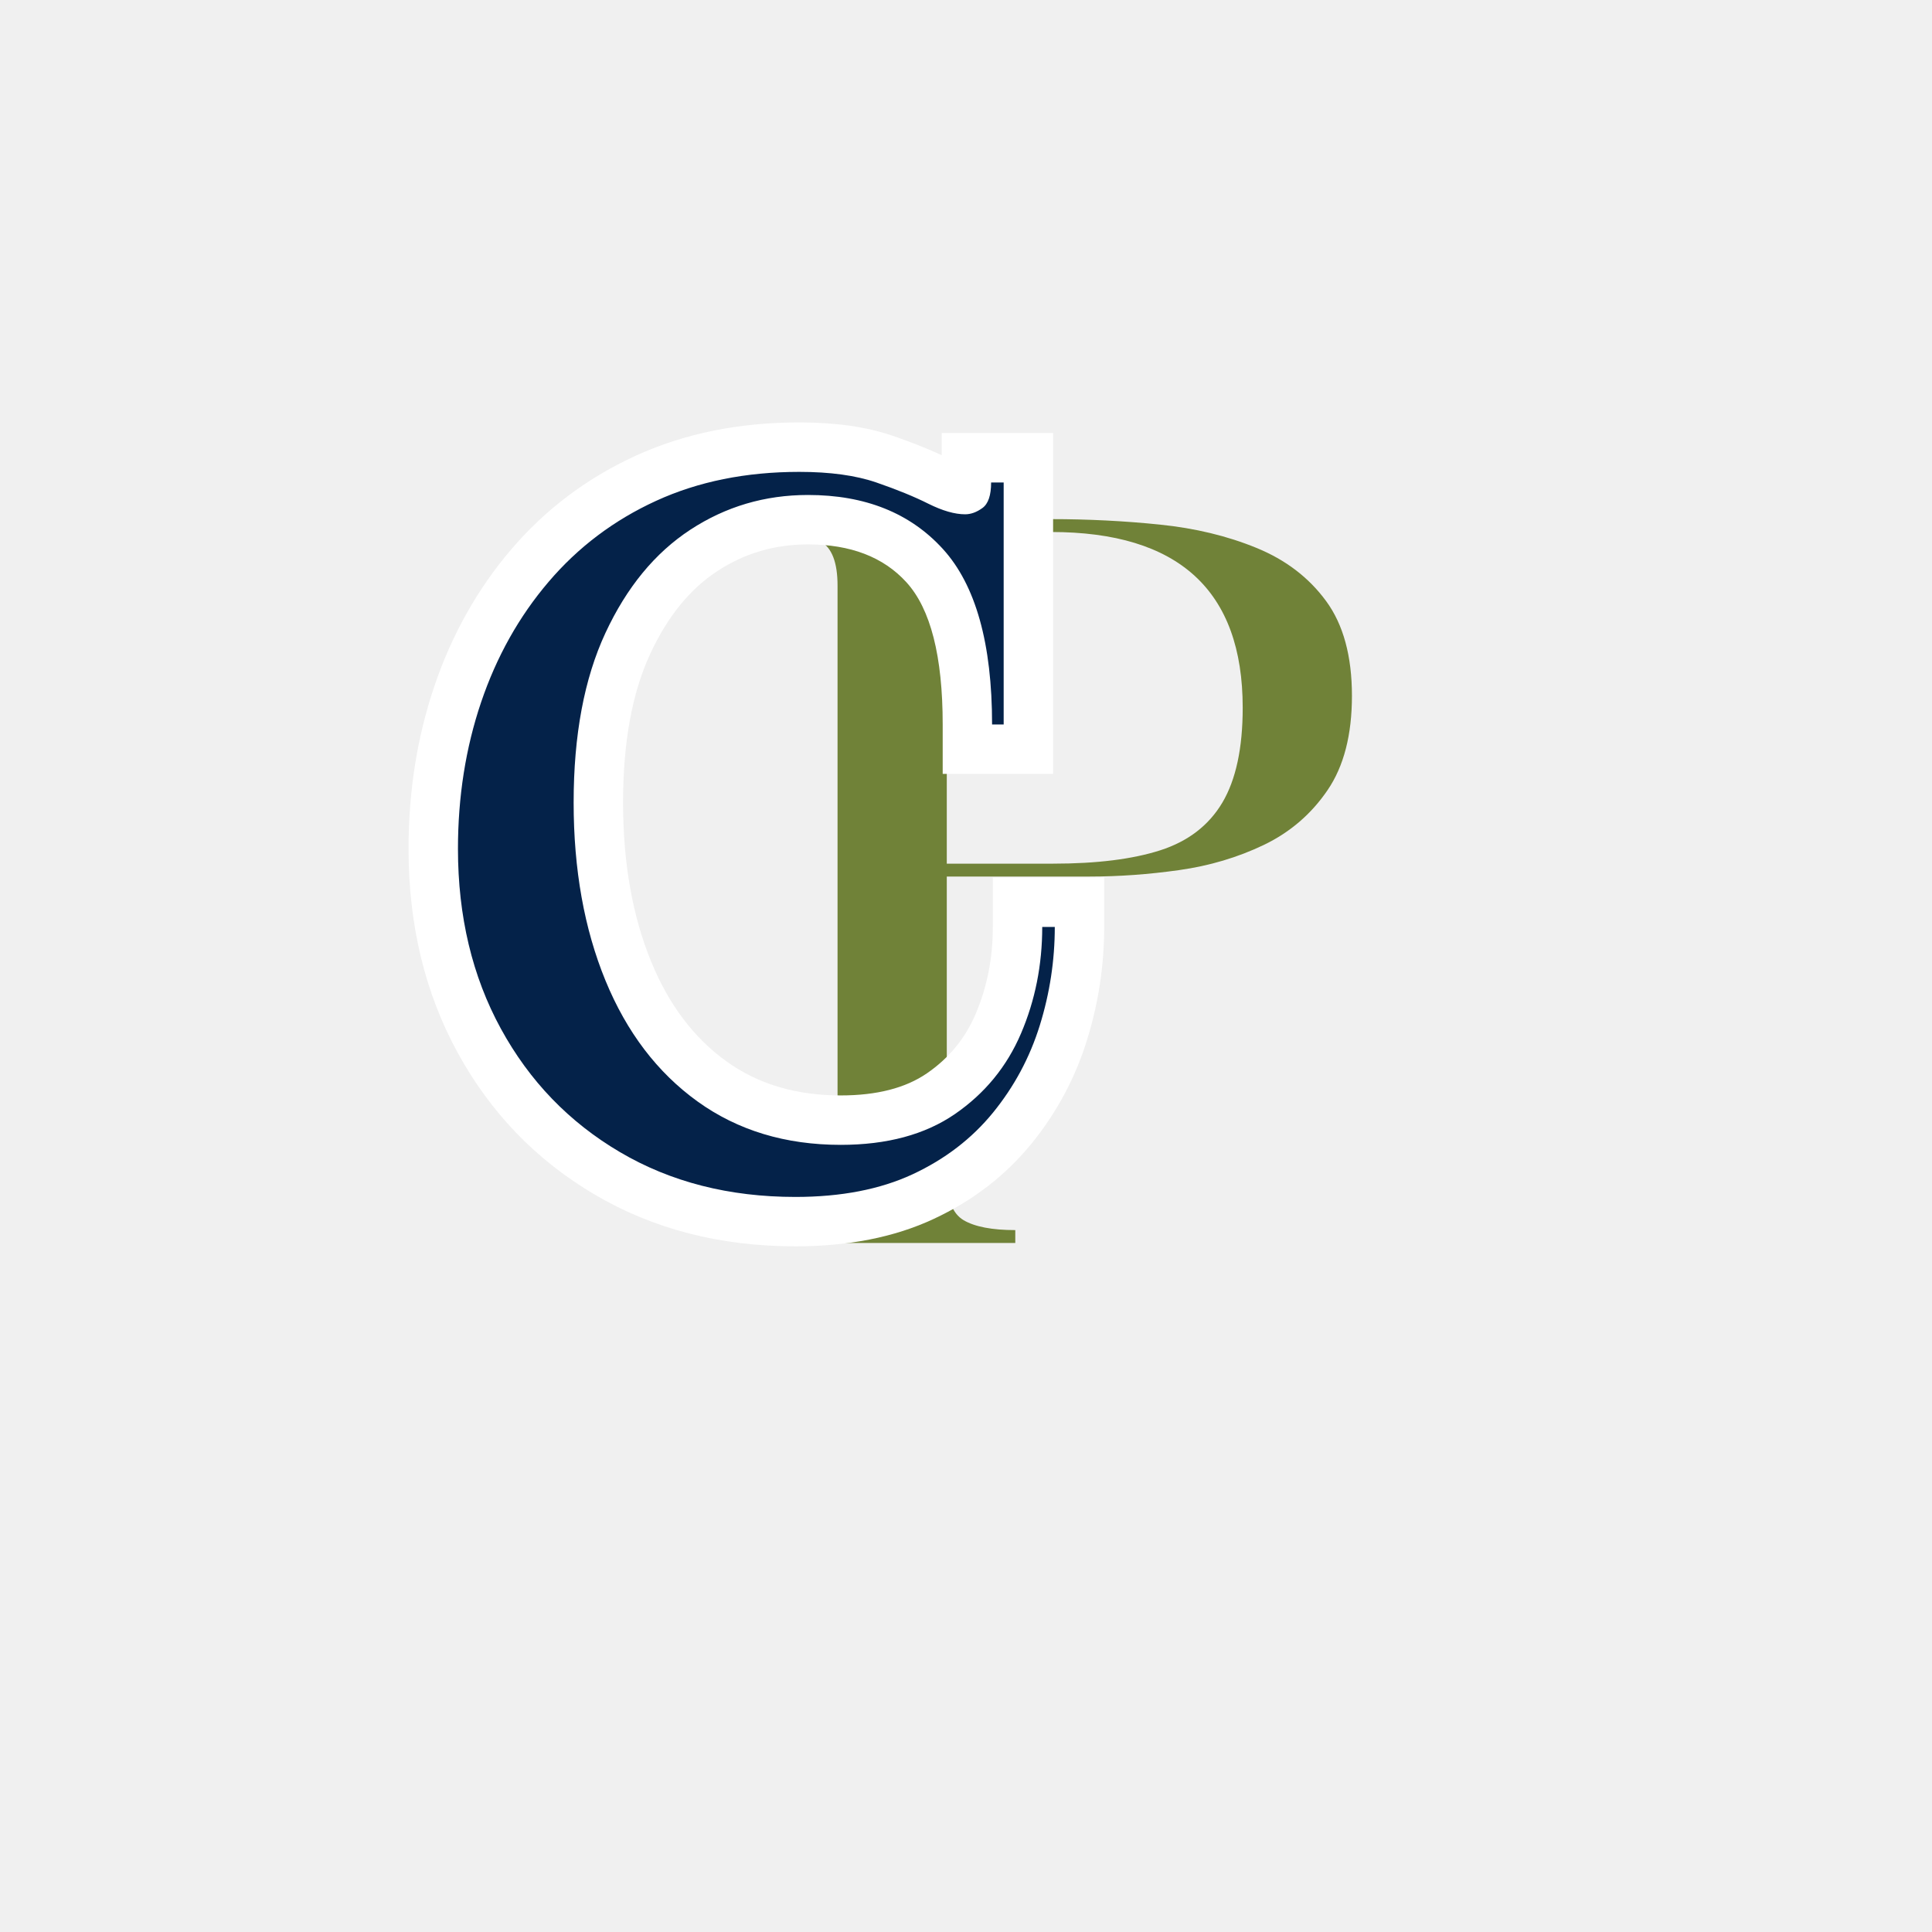
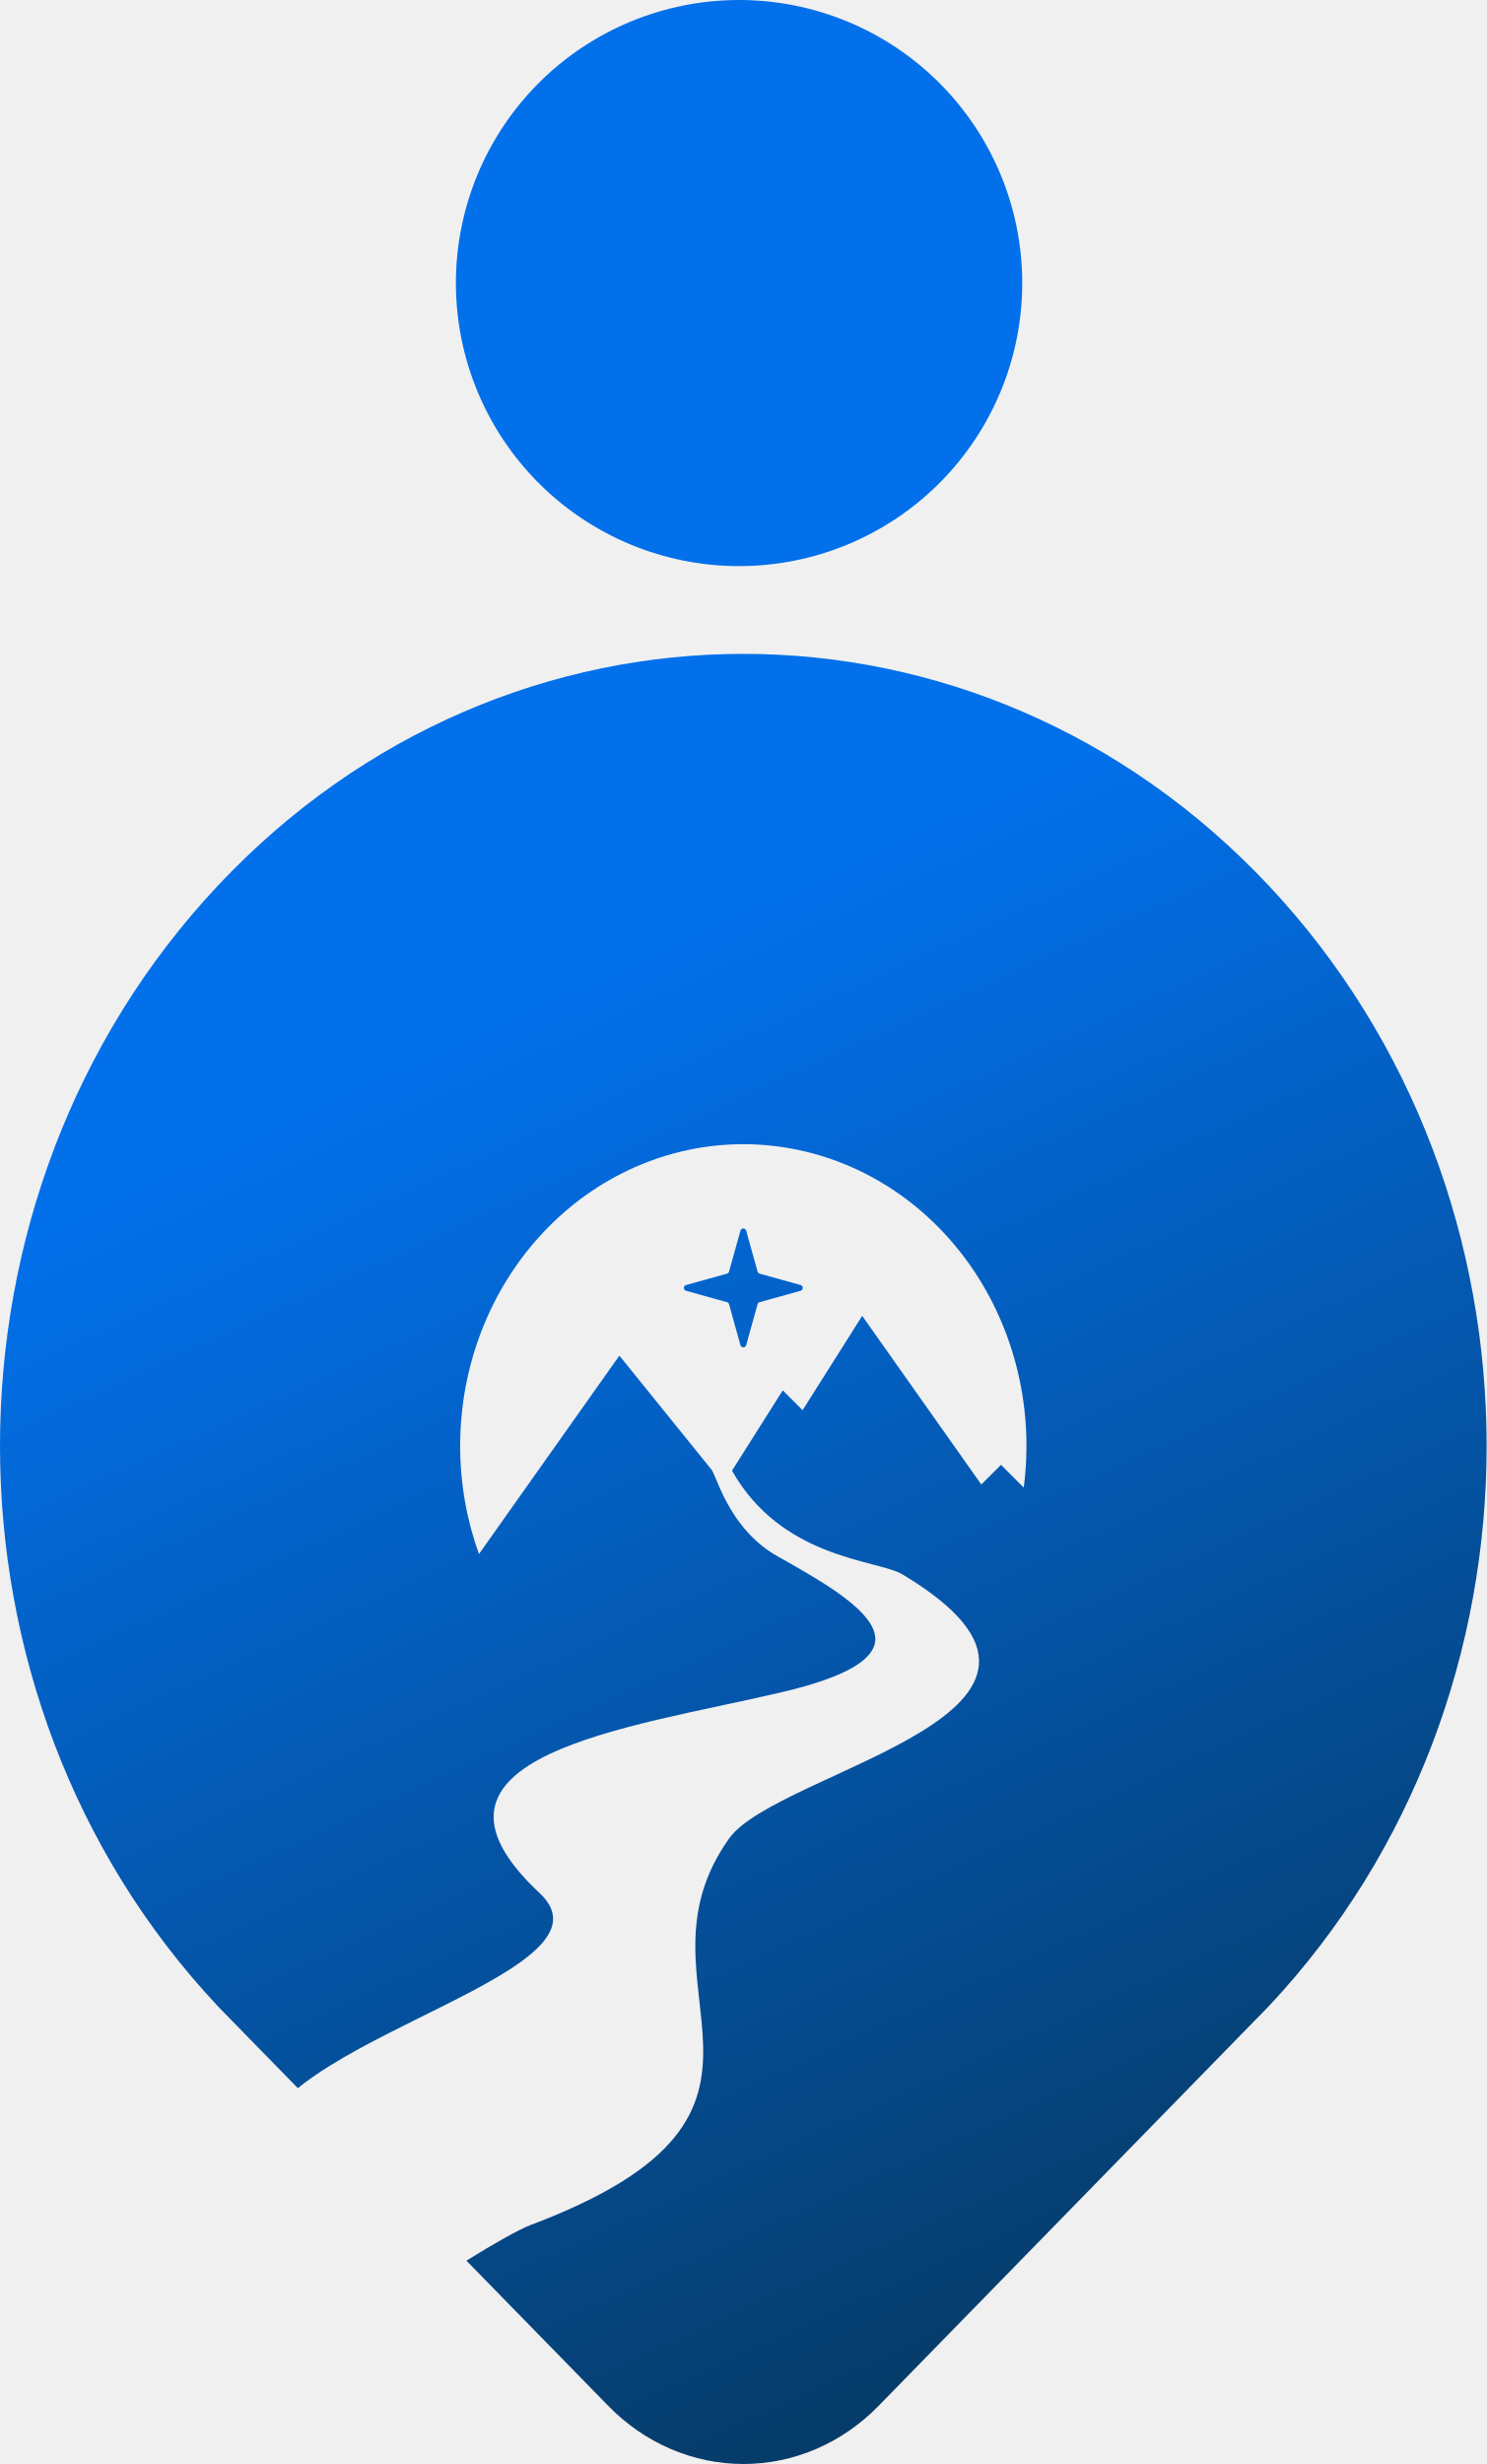
- <svg xmlns="http://www.w3.org/2000/svg" width="500" zoomAndPan="magnify" viewBox="0 0 375 375" height="500" preserveAspectRatio="xMidYMid meet" version="1.2">
-   <defs />
-   <g id="d5a213b328">
-     <g style="fill:#708238;fill-opacity:1;">
-       <g transform="translate(143.4891, 241.2608)">
-         <path style="stroke:none" d="M 5.781 -138 L 5.781 -140.5 L 60.516 -140.5 C 67.711 -140.5 74.75 -140.145 81.625 -139.438 C 88.5 -138.738 94.758 -137.227 100.406 -134.906 C 106.062 -132.594 110.562 -129.156 113.906 -124.594 C 117.25 -120.039 118.922 -113.91 118.922 -106.203 C 118.922 -98.617 117.344 -92.516 114.188 -87.891 C 111.039 -83.266 106.93 -79.727 101.859 -77.281 C 96.785 -74.844 91.289 -73.207 85.375 -72.375 C 79.469 -71.539 73.688 -71.125 68.031 -71.125 L 40.281 -71.125 L 40.281 -12.906 C 40.281 -8.539 41.367 -5.711 43.547 -4.422 C 45.734 -3.141 49.078 -2.5 53.578 -2.5 L 53.578 0 L 5.781 0 L 5.781 -2.5 C 10.281 -2.5 13.617 -3.141 15.797 -4.422 C 17.984 -5.711 19.078 -8.539 19.078 -12.906 L 19.078 -127.594 C 19.078 -132.082 17.984 -134.938 15.797 -136.156 C 13.617 -137.383 10.281 -138 5.781 -138 Z M 60.516 -138 L 40.281 -138 L 40.281 -73.625 L 60.906 -73.625 C 69.383 -73.625 76.32 -74.488 81.719 -76.219 C 87.113 -77.957 91.129 -81.039 93.766 -85.469 C 96.398 -89.906 97.719 -96.047 97.719 -103.891 C 97.719 -126.629 85.316 -138 60.516 -138 Z M 60.516 -138 " />
-       </g>
-     </g>
-     <g style="fill:#ffffff;fill-opacity:1;">
-       <g transform="translate(79.53086, 230.0744)">
-         <path style="stroke:none" d="M 74.859 11.836 C 60.266 11.836 47.289 8.496 35.934 1.809 C 24.555 -4.887 15.664 -14.098 9.266 -25.816 C 2.934 -37.414 -0.234 -50.582 -0.234 -65.316 C -0.234 -76.473 1.43 -86.977 4.762 -96.832 C 8.148 -106.855 13.113 -115.703 19.648 -123.375 C 26.305 -131.188 34.363 -137.262 43.82 -141.594 C 53.262 -145.918 63.855 -148.082 75.609 -148.082 C 82.664 -148.082 88.695 -147.223 93.699 -145.5 C 98.09 -143.992 101.852 -142.453 104.977 -140.891 C 106.371 -140.195 107.309 -139.848 107.797 -139.848 C 106.852 -139.848 106.102 -139.645 105.551 -139.246 C 104.457 -138.457 103.723 -137.508 103.348 -136.402 C 103.289 -136.23 103.254 -136.098 103.238 -136.004 C 103.254 -136.094 103.258 -136.238 103.258 -136.43 L 103.258 -146.023 L 124.875 -146.023 L 124.875 -79.863 L 103.445 -79.863 L 103.445 -89.457 C 103.445 -102.703 101.098 -111.902 96.402 -117.059 C 91.941 -121.957 85.57 -124.406 77.293 -124.406 C 70.84 -124.406 64.98 -122.684 59.711 -119.234 C 54.379 -115.742 50.035 -110.395 46.688 -103.191 C 43.168 -95.617 41.406 -85.984 41.406 -74.297 C 41.406 -62.582 43.227 -52.285 46.867 -43.406 C 50.289 -35.059 55.156 -28.609 61.469 -24.066 C 67.594 -19.656 74.988 -17.453 83.656 -17.453 C 90.648 -17.453 96.23 -18.883 100.395 -21.75 C 104.668 -24.691 107.816 -28.523 109.832 -33.242 C 112.062 -38.465 113.176 -44.102 113.176 -50.156 L 113.176 -59.746 L 134.793 -59.746 L 134.793 -50.156 C 134.793 -42.699 133.684 -35.391 131.461 -28.227 C 129.16 -20.805 125.559 -14.086 120.66 -8.07 C 115.613 -1.879 109.277 2.992 101.645 6.543 C 94.062 10.074 85.133 11.836 74.859 11.836 Z M 74.859 -7.348 C 82.301 -7.348 88.531 -8.512 93.551 -10.848 C 98.52 -13.16 102.598 -16.273 105.789 -20.188 C 109.121 -24.281 111.574 -28.852 113.141 -33.906 C 114.785 -39.219 115.609 -44.637 115.609 -50.156 L 125.203 -50.156 L 125.203 -40.562 L 122.77 -40.562 L 122.77 -50.156 L 132.359 -50.156 C 132.359 -41.484 130.73 -33.336 127.473 -25.707 C 124 -17.578 118.598 -10.992 111.27 -5.949 C 103.832 -0.828 94.625 1.73 83.656 1.73 C 70.863 1.73 59.73 -1.68 50.258 -8.496 C 40.977 -15.184 33.93 -24.395 29.117 -36.129 C 24.52 -47.34 22.223 -60.062 22.223 -74.297 C 22.223 -88.812 24.578 -101.137 29.293 -111.277 C 34.18 -121.793 40.816 -129.793 49.207 -135.285 C 57.664 -140.82 67.027 -143.59 77.293 -143.59 C 91.223 -143.59 102.32 -139.051 110.586 -129.977 C 118.613 -121.16 122.629 -107.652 122.629 -89.457 L 113.035 -89.457 L 113.035 -99.047 L 115.281 -99.047 L 115.281 -89.457 L 105.691 -89.457 L 105.691 -136.43 L 115.281 -136.43 L 115.281 -126.84 L 112.852 -126.84 L 112.852 -136.43 L 122.441 -136.43 C 122.441 -130.664 120.555 -126.422 116.781 -123.695 C 113.98 -121.676 110.988 -120.664 107.797 -120.664 C 104.293 -120.664 100.492 -121.688 96.395 -123.734 C 94.031 -124.918 91.051 -126.125 87.461 -127.359 C 84.48 -128.387 80.527 -128.898 75.609 -128.898 C 66.648 -128.898 58.715 -127.316 51.809 -124.156 C 44.926 -121 39.07 -116.594 34.25 -110.934 C 29.309 -105.133 25.535 -98.383 22.934 -90.688 C 20.277 -82.828 18.949 -74.367 18.949 -65.316 C 18.949 -53.848 21.332 -43.742 26.105 -35.008 C 30.809 -26.391 37.328 -19.629 45.664 -14.723 C 54.02 -9.805 63.75 -7.348 74.859 -7.348 Z M 74.859 -7.348 " />
-       </g>
-     </g>
-     <g style="fill:#042249;fill-opacity:1;">
-       <g transform="translate(79.53086, 230.0744)">
-         <path style="stroke:none" d="M 74.859 2.25 C 62.004 2.25 50.648 -0.648 40.797 -6.453 C 30.941 -12.254 23.238 -20.238 17.688 -30.406 C 12.133 -40.57 9.359 -52.207 9.359 -65.312 C 9.359 -75.414 10.852 -84.895 13.844 -93.75 C 16.844 -102.613 21.211 -110.41 26.953 -117.141 C 32.691 -123.879 39.645 -129.117 47.812 -132.859 C 55.988 -136.609 65.254 -138.484 75.609 -138.484 C 81.598 -138.484 86.586 -137.797 90.578 -136.422 C 94.566 -135.047 97.93 -133.672 100.672 -132.297 C 103.422 -130.93 105.797 -130.25 107.797 -130.25 C 108.922 -130.25 110.039 -130.656 111.156 -131.469 C 112.281 -132.281 112.844 -133.93 112.844 -136.422 L 115.281 -136.422 L 115.281 -89.453 L 113.031 -89.453 C 113.031 -105.172 109.848 -116.523 103.484 -123.516 C 97.117 -130.504 88.391 -134 77.297 -134 C 68.93 -134 61.316 -131.75 54.453 -127.25 C 47.598 -122.758 42.109 -116.082 37.984 -107.219 C 33.867 -98.363 31.812 -87.391 31.812 -74.297 C 31.812 -61.316 33.867 -49.805 37.984 -39.766 C 42.109 -29.723 48.066 -21.895 55.859 -16.281 C 63.66 -10.664 72.926 -7.859 83.656 -7.859 C 92.633 -7.859 100.023 -9.852 105.828 -13.844 C 111.629 -17.844 115.898 -23.051 118.641 -29.469 C 121.391 -35.895 122.766 -42.789 122.766 -50.156 L 125.203 -50.156 C 125.203 -43.664 124.234 -37.301 122.297 -31.062 C 120.359 -24.82 117.332 -19.176 113.219 -14.125 C 109.102 -9.07 103.895 -5.078 97.594 -2.141 C 91.289 0.785 83.711 2.25 74.859 2.25 Z M 74.859 2.25 " />
-       </g>
-     </g>
-   </g>
+ <svg xmlns="http://www.w3.org/2000/svg" width="140" height="232" viewBox="0 0 140 232" fill="none">
+   <path d="M50.744 7.806C55.745 2.808 62.528 0 69.6 0C76.672 0 83.455 2.808 88.456 7.806C93.457 12.804 96.267 19.583 96.267 26.651C96.267 33.72 93.457 40.498 88.456 45.497C83.455 50.495 76.672 53.303 69.6 53.303C62.528 53.303 55.745 50.495 50.744 45.497C45.743 40.498 42.933 33.72 42.933 26.651C42.933 19.583 45.743 12.804 50.744 7.806Z" fill="url(#paint0_linear_591_54)" />
+   <path d="M20.5 83.406C47.833 54.285 92.167 54.285 119.5 83.406C146.833 112.526 146.833 159.759 119.5 188.879L119.433 188.949L82.707 226.558C79.29 230.052 74.737 232.003 70.001 232C65.265 231.997 60.713 230.042 57.3 226.544L43.927 212.859C43.99 212.82 44.054 212.78 44.117 212.74C46.457 211.281 48.876 209.91 49.966 209.499C57.089 206.815 61.195 204.084 63.499 201.266C65.805 198.444 66.296 195.544 66.213 192.545C66.171 191.047 65.987 189.522 65.814 187.971C65.64 186.419 65.478 184.839 65.48 183.225C65.484 179.999 66.142 176.633 68.676 173.087C69.248 172.287 70.262 171.497 71.57 170.703C72.877 169.911 74.466 169.119 76.179 168.31C79.601 166.695 83.518 165.013 86.615 163.133C88.164 162.192 89.514 161.198 90.498 160.135C91.481 159.071 92.105 157.93 92.187 156.697C92.269 155.462 91.808 154.15 90.658 152.747C89.509 151.345 87.669 149.847 84.981 148.235C84.679 148.054 84.269 147.899 83.78 147.747C83.29 147.595 82.714 147.445 82.077 147.278C80.801 146.943 79.275 146.536 77.676 145.897C74.596 144.665 71.251 142.572 68.935 138.474L73.654 131.009L73.717 130.91L73.799 130.993L75.583 132.776L81.121 124.013L81.195 123.895L81.276 124.009L92.413 139.775L94.201 137.989L94.267 137.922L94.332 137.989L96.409 140.064C96.578 138.772 96.666 137.462 96.666 136.143C96.666 128.608 93.857 121.381 88.856 116.053C83.855 110.725 77.072 107.732 70 107.732C62.928 107.732 56.145 110.725 51.144 116.053C46.143 121.381 43.334 128.608 43.334 136.143C43.334 139.657 43.945 143.104 45.105 146.323L58.257 127.74L58.329 127.639L58.406 127.736L67.076 138.464L67.069 138.466L67.116 138.563C67.729 139.788 69.021 144.17 73.22 146.531C75.088 147.581 77.044 148.686 78.673 149.813C80.306 150.942 81.594 152.082 82.142 153.195C82.415 153.748 82.503 154.29 82.364 154.82C82.225 155.351 81.854 155.884 81.188 156.412C79.852 157.469 77.35 158.486 73.246 159.418C71.497 159.826 69.622 160.224 67.706 160.634C65.79 161.044 63.834 161.465 61.922 161.918C58.1 162.825 54.451 163.862 51.664 165.198C48.883 166.531 46.93 168.176 46.555 170.315C46.179 172.456 47.39 175.041 50.803 178.231C51.795 179.158 52.165 180.048 52.075 180.911C51.985 181.781 51.427 182.649 50.507 183.527C48.665 185.281 45.422 187.023 41.825 188.828C38.234 190.63 34.294 192.494 31.08 194.49C29.97 195.179 28.946 195.886 28.049 196.612L20.567 188.957L20.5 188.879C-6.833 159.759 -6.833 112.526 20.5 83.406Z" fill="url(#paint1_linear_591_54)" />
+   <path d="M64.603 121.533L68.463 122.606C68.509 122.619 68.551 122.644 68.585 122.677C68.619 122.711 68.644 122.753 68.657 122.799L69.731 126.657C69.747 126.716 69.783 126.767 69.831 126.804C69.88 126.84 69.939 126.86 70 126.86C70.061 126.86 70.12 126.84 70.169 126.804C70.217 126.767 70.253 126.716 70.269 126.657L71.343 122.799C71.356 122.753 71.381 122.711 71.415 122.677C71.449 122.644 71.491 122.619 71.537 122.606L75.397 121.533C75.455 121.516 75.507 121.481 75.543 121.432C75.58 121.383 75.6 121.324 75.6 121.263C75.6 121.203 75.58 121.143 75.543 121.095C75.507 121.046 75.455 121.011 75.397 120.994L71.537 119.921C71.491 119.908 71.449 119.883 71.415 119.849C71.381 119.815 71.356 119.773 71.343 119.727L70.269 115.87C70.253 115.811 70.217 115.76 70.169 115.723C70.12 115.686 70.061 115.667 70 115.667C69.939 115.667 69.88 115.686 69.831 115.723C69.783 115.76 69.747 115.811 69.731 115.87L68.657 119.727C68.644 119.773 68.619 119.815 68.585 119.849C68.551 119.883 68.509 119.908 68.463 119.921L64.603 120.994C64.545 121.011 64.493 121.046 64.457 121.095C64.42 121.143 64.4 121.203 64.4 121.263C64.4 121.324 64.42 121.383 64.457 121.432C64.493 121.481 64.545 121.516 64.603 121.533Z" fill="url(#paint2_linear_591_54)" />
+   <defs>
+     <linearGradient id="paint0_linear_591_54" x1="15.086" y1="64.09" x2="88.239" y2="223.637" gradientUnits="userSpaceOnUse">
+       <stop offset="0.239" stop-color="#0270EB" />
+       <stop offset="1" stop-color="#063C6A" />
+     </linearGradient>
+     <linearGradient id="paint1_linear_591_54" x1="15.086" y1="64.09" x2="88.239" y2="223.637" gradientUnits="userSpaceOnUse">
+       <stop offset="0.239" stop-color="#0270EB" />
+       <stop offset="1" stop-color="#063C6A" />
+     </linearGradient>
+     <linearGradient id="paint2_linear_591_54" x1="15.086" y1="64.09" x2="88.239" y2="223.637" gradientUnits="userSpaceOnUse">
+       <stop offset="0.239" stop-color="#0270EB" />
+       <stop offset="1" stop-color="#063C6A" />
+     </linearGradient>
+   </defs>
</svg>
